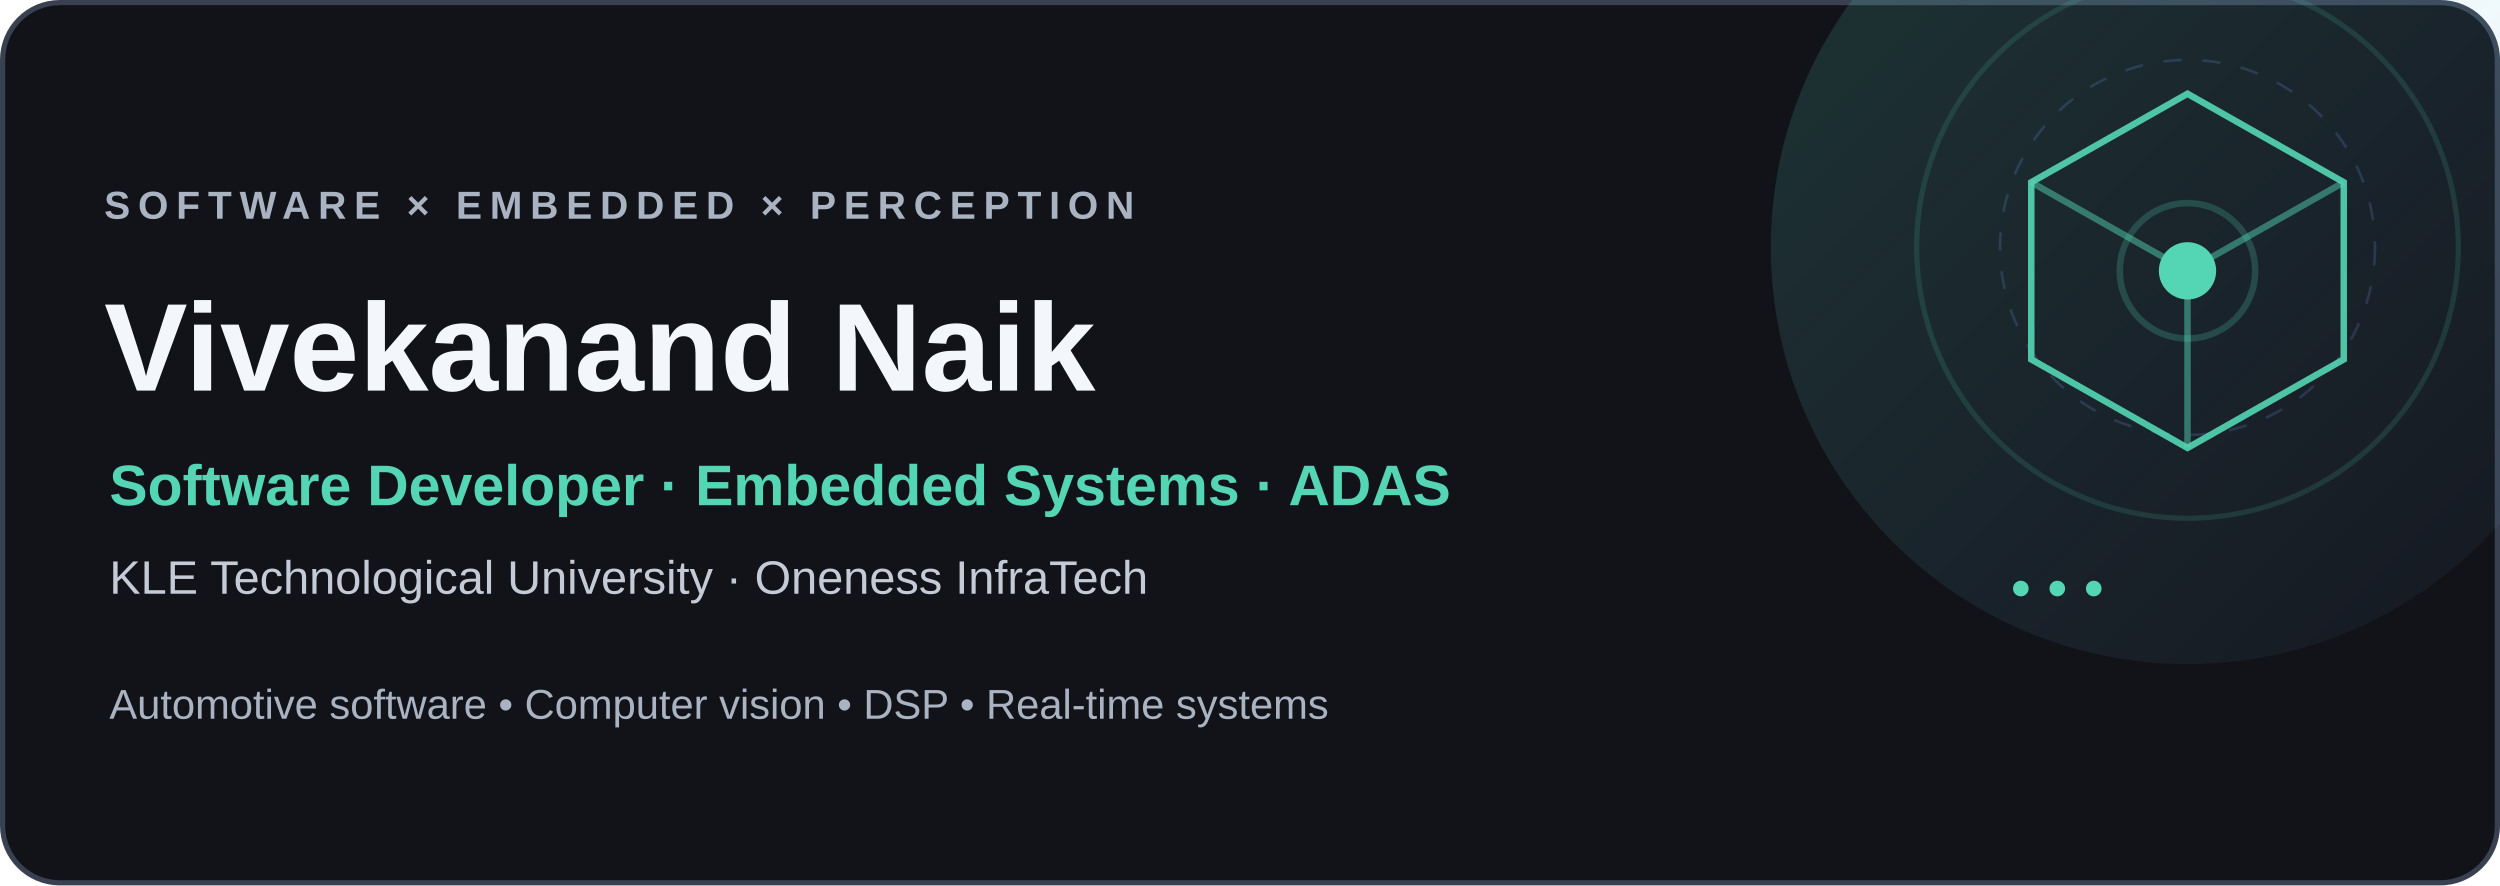
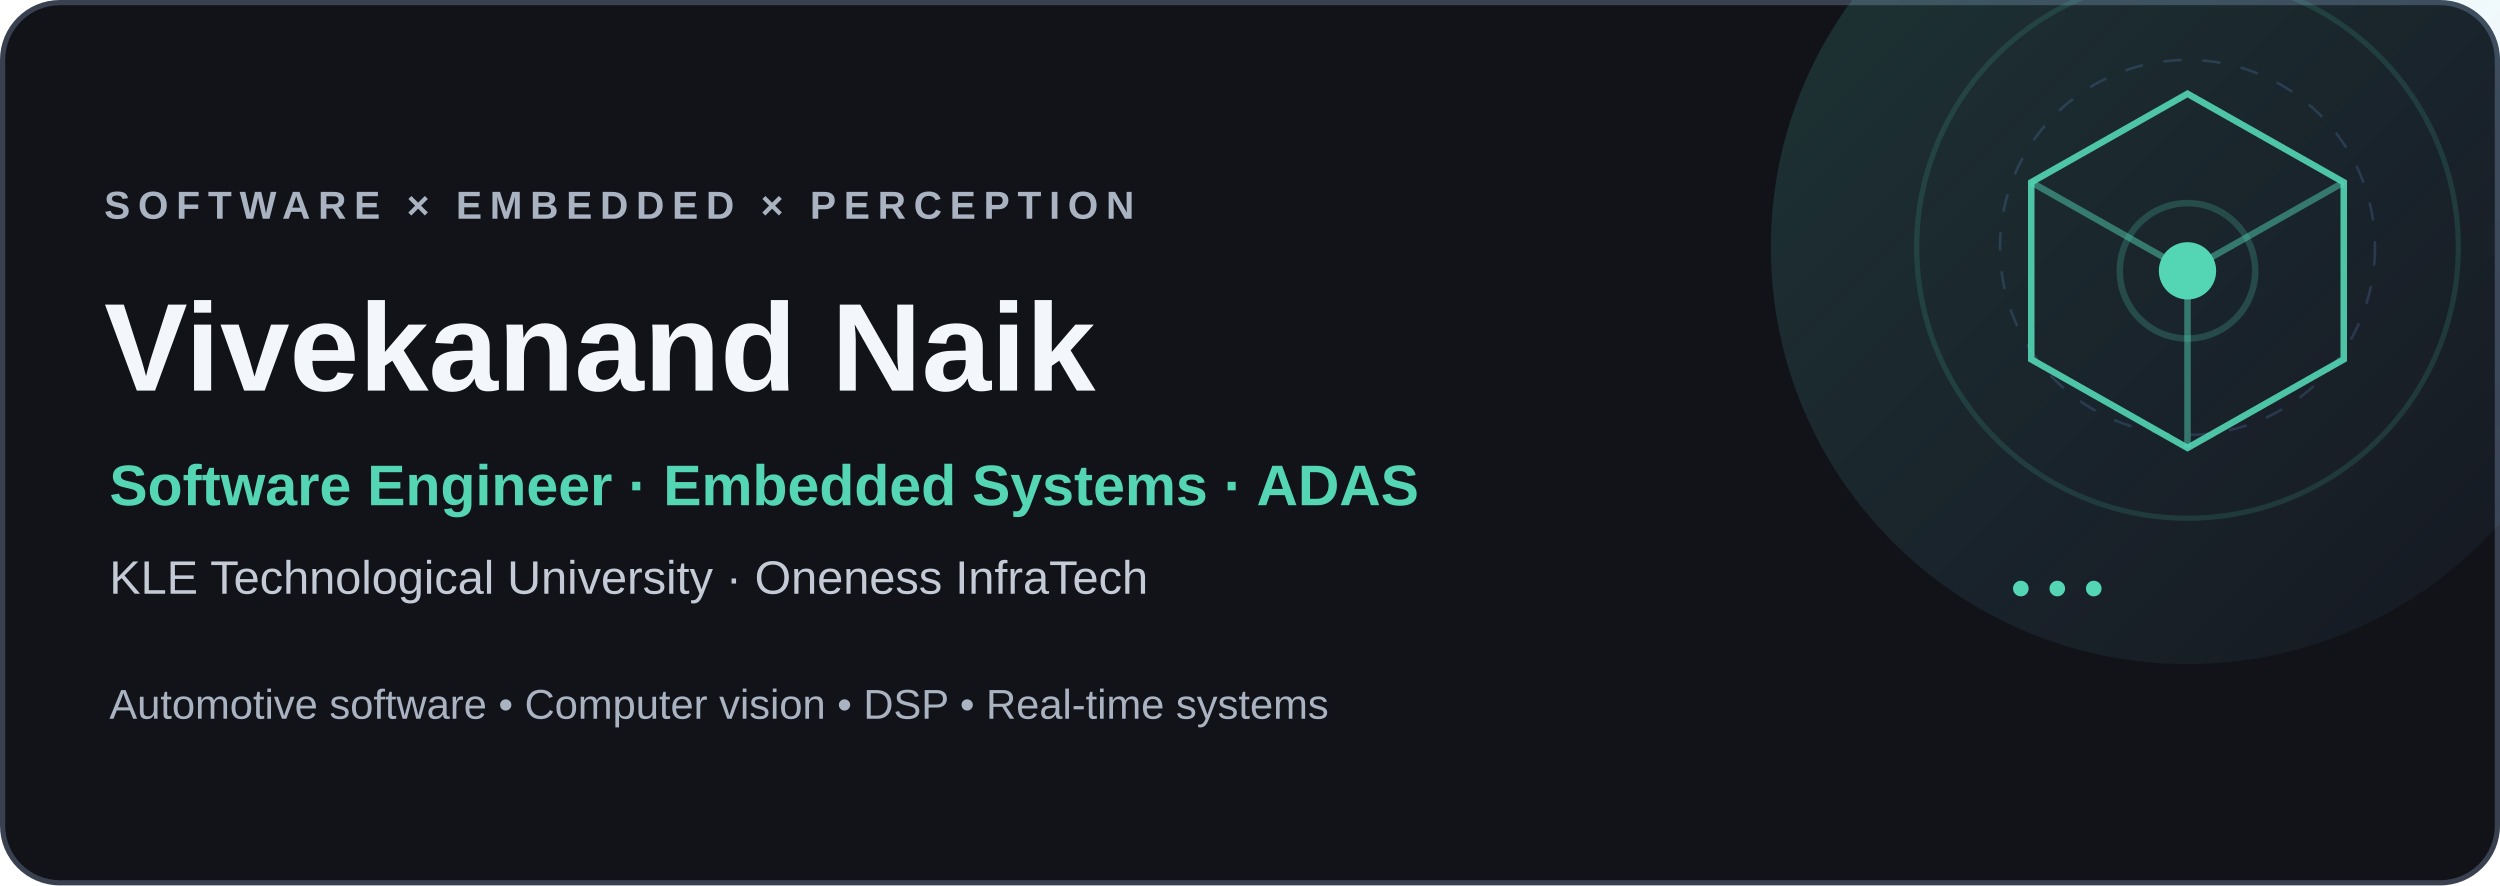
<svg xmlns="http://www.w3.org/2000/svg" width="960" height="340" viewBox="0 0 960 340" role="img" aria-labelledby="title desc">
  <defs>
    <linearGradient id="accent" x1="0" y1="0" x2="1" y2="1">
      <stop stop-color="#54d6b5" />
      <stop offset="1" stop-color="#76a7fa" />
    </linearGradient>
    <linearGradient id="glow" x1="0" y1="0" x2="1" y2="1">
      <stop stop-color="#54d6b5" stop-opacity=".18" />
      <stop offset="1" stop-color="#76a7fa" stop-opacity=".03" />
    </linearGradient>
  </defs>
  <rect x="1" y="1" width="958" height="338" rx="22" fill="#111318" stroke="#394150" stroke-width="2" />
  <circle cx="840" cy="95" r="160" fill="url(#glow)" />
  <circle cx="840" cy="95" r="104" fill="none" stroke="#54d6b5" stroke-opacity=".14" stroke-width="2" />
  <circle cx="840" cy="95" r="72" fill="none" stroke="#76a7fa" stroke-opacity=".18" stroke-width="1" stroke-dasharray="7 8" />
  <path d="M40 48h42" stroke="url(#accent)" stroke-width="5" stroke-linecap="round" />
  <text x="40" y="84" fill="#aab3c2" font-family="Arial,sans-serif" font-size="15" font-weight="700" letter-spacing="3">SOFTWARE × EMBEDDED × PERCEPTION</text>
  <text x="40" y="150" fill="#f3f6fb" font-family="Arial,sans-serif" font-size="48" font-weight="700">Vivekanand Naik</text>
-   <text x="42" y="194" fill="#54d6b5" font-family="Arial,sans-serif" font-size="22" font-weight="700">Software Developer · Embedded Systems · ADAS</text>
+   <text x="42" y="194" fill="#54d6b5" font-family="Arial,sans-serif" font-size="22" font-weight="700">Software Engineer · Embedded Systems · ADAS</text>
  <text x="42" y="228" fill="#c4cbd6" font-family="Arial,sans-serif" font-size="18">KLE Technological University · Oneness InfraTech</text>
  <text x="42" y="276" fill="#aab3c2" font-family="Arial,sans-serif" font-size="16">Automotive software • Computer vision • DSP • Real-time systems</text>
  <g transform="translate(770 36)" fill="none" stroke="#54d6b5" stroke-width="2.5">
    <path d="m70 0 60 34v68l-60 34-60-34V34Z" opacity=".9" />
    <path d="m10 34 60 34 60-34M70 68v68" opacity=".48" />
    <circle cx="70" cy="68" r="11" fill="#54d6b5" stroke="none" />
    <circle cx="70" cy="68" r="26" opacity=".22" />
  </g>
  <g fill="#54d6b5">
    <circle cx="776" cy="226" r="3" />
    <circle cx="790" cy="226" r="3" />
    <circle cx="804" cy="226" r="3" />
  </g>
</svg>
